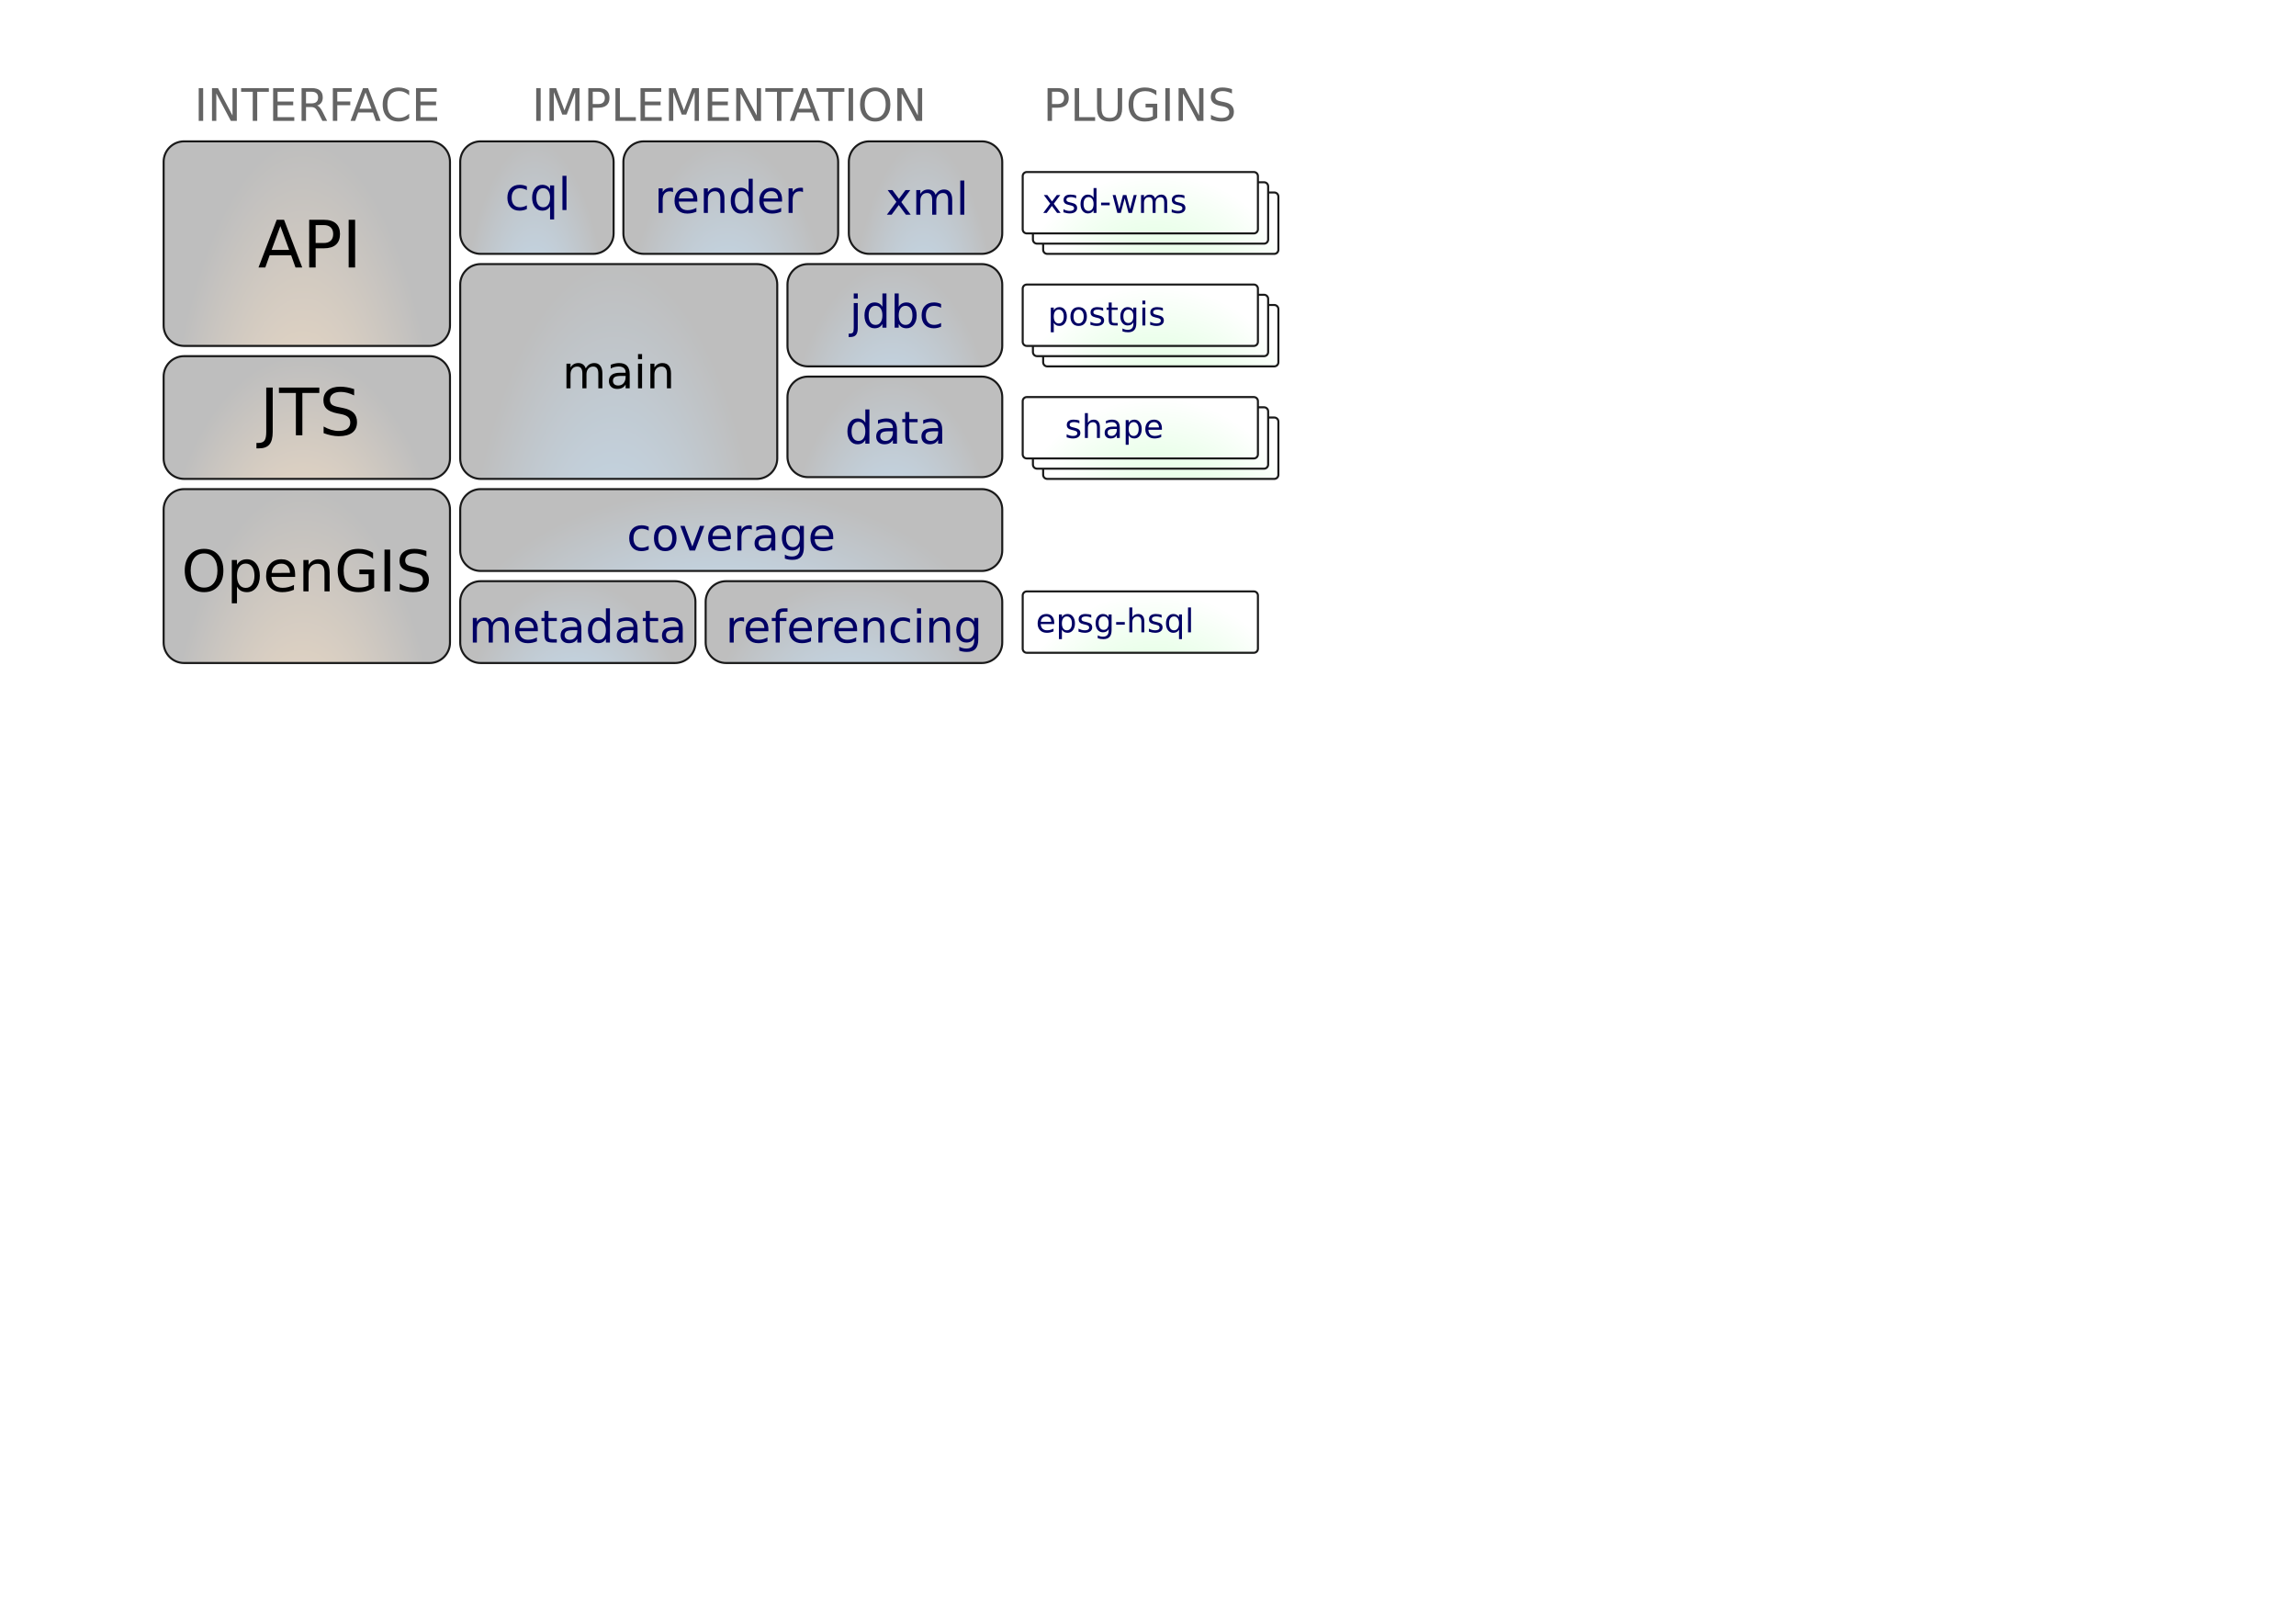
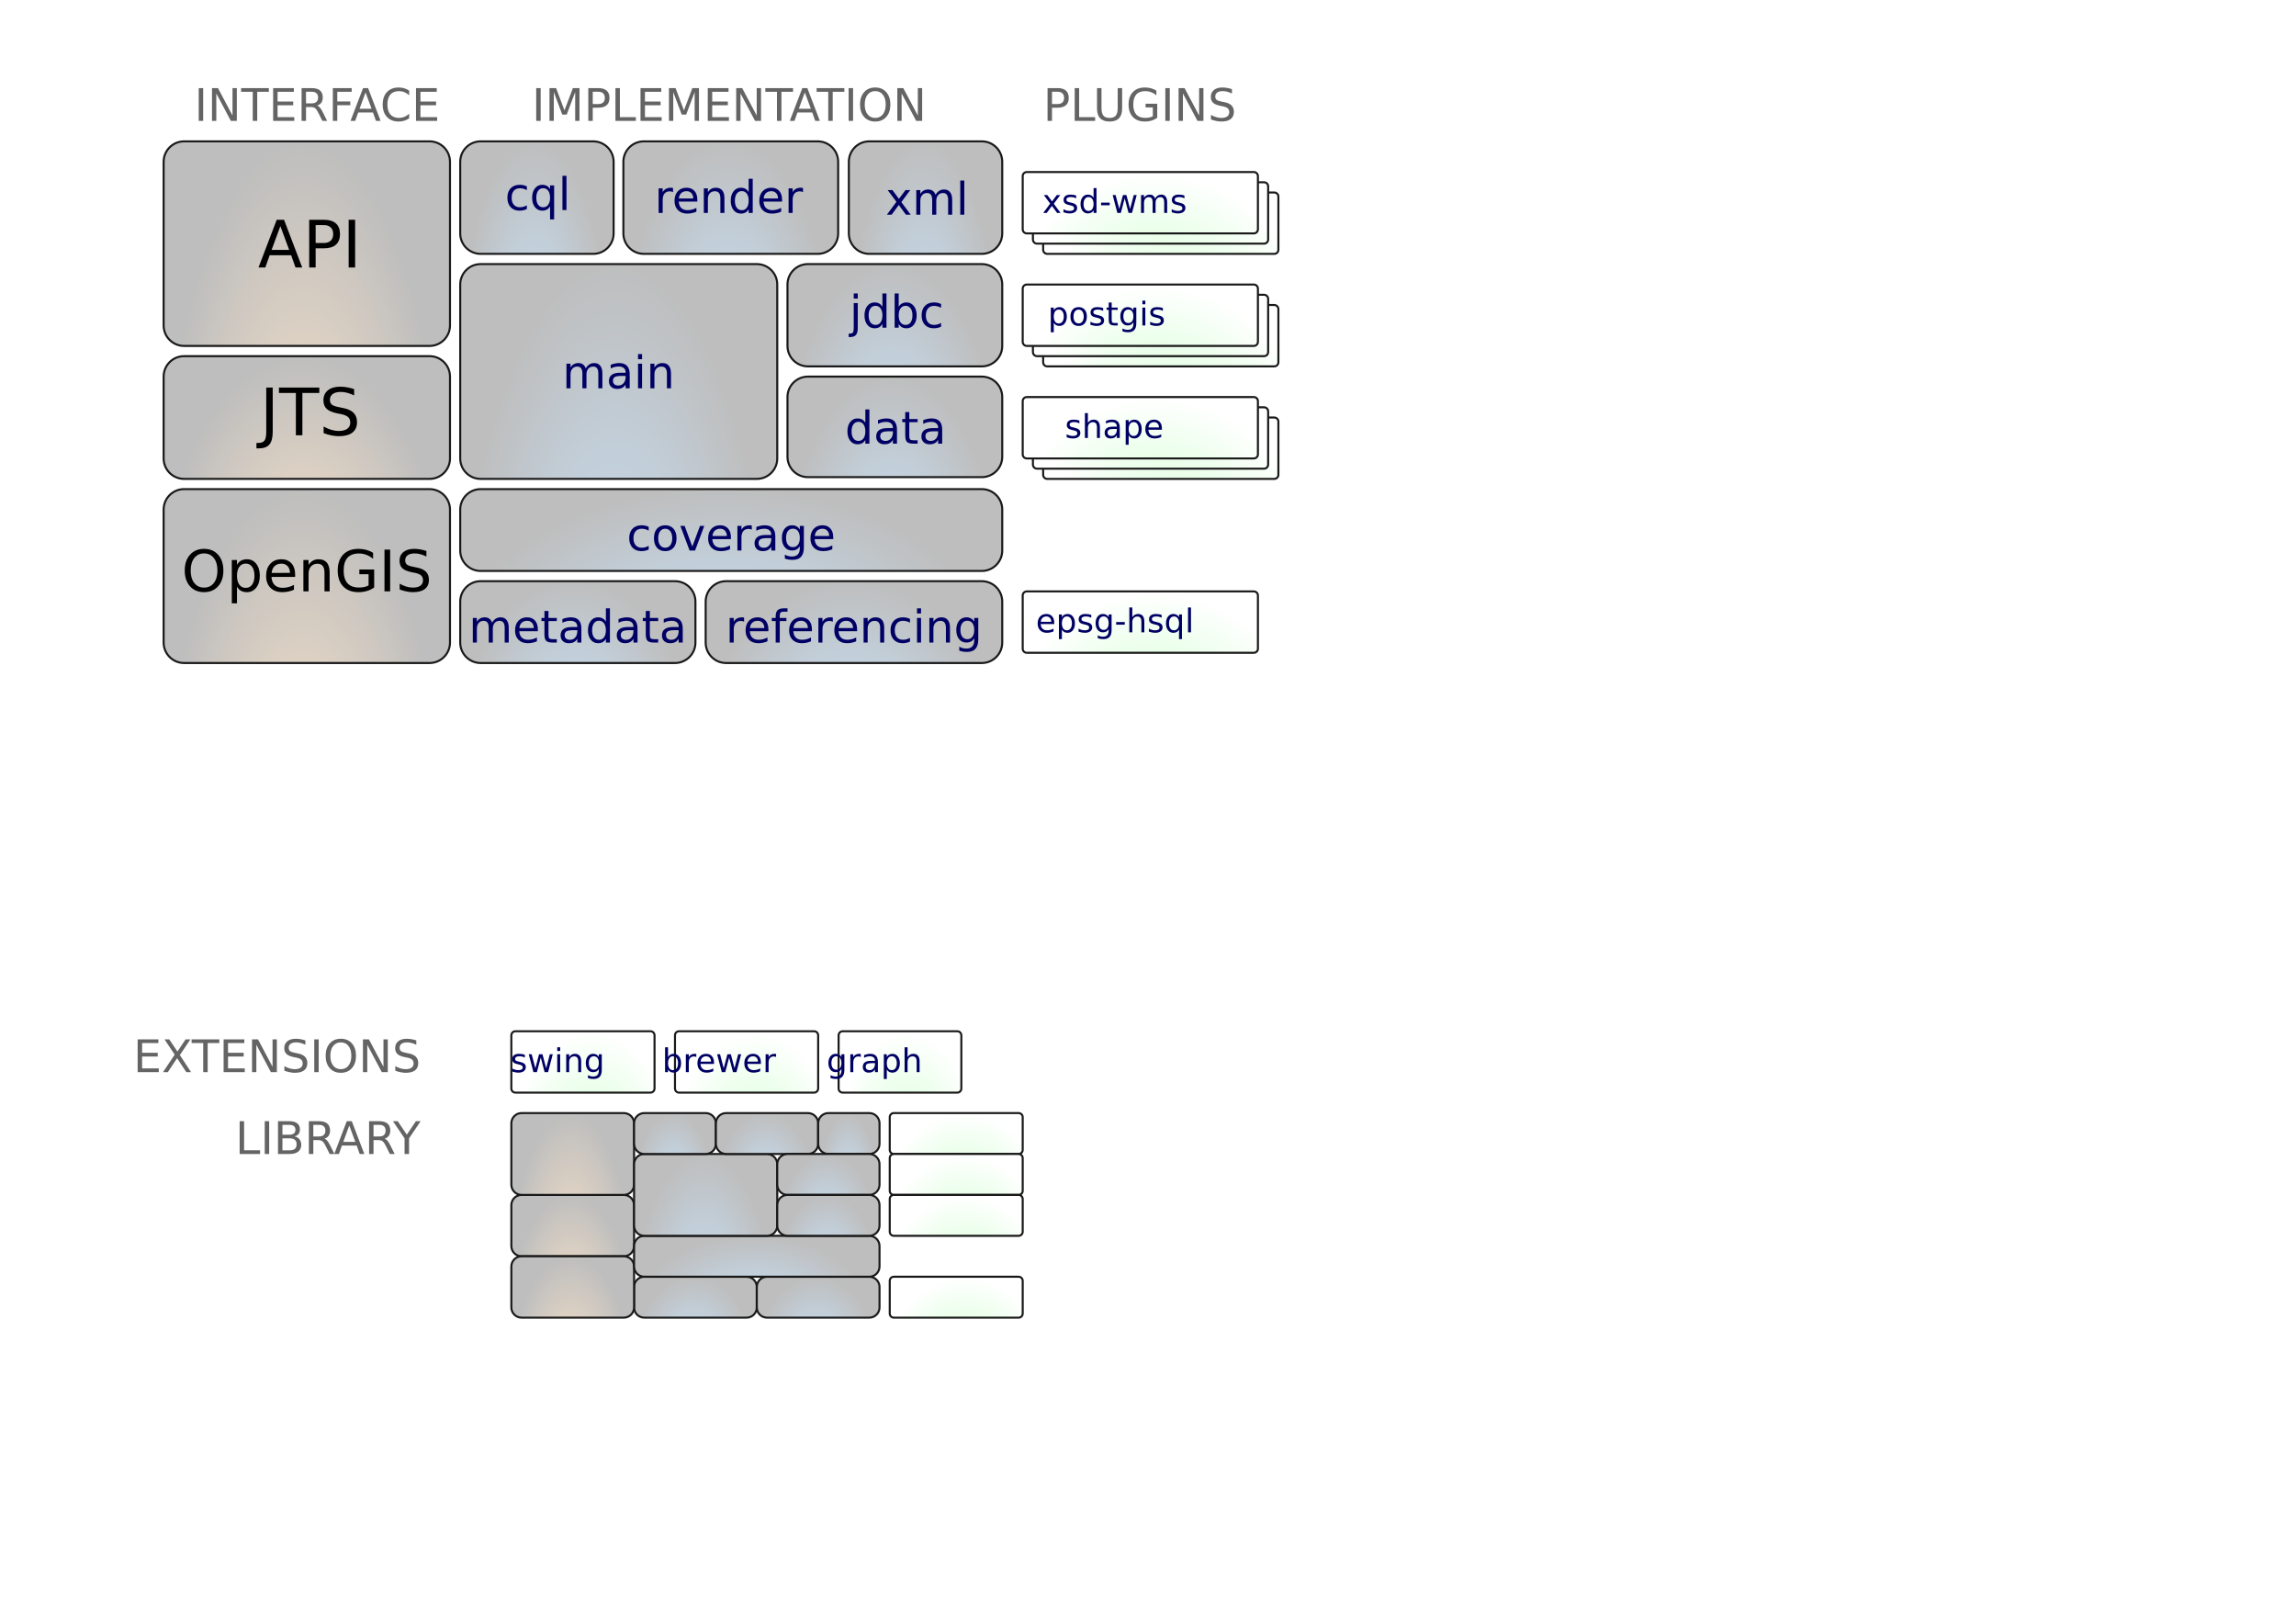
<svg xmlns="http://www.w3.org/2000/svg" xmlns:xlink="http://www.w3.org/1999/xlink" width="297mm" height="210mm" id="svg2987" version="1.1">
  <defs id="defs2989">
+     <marker orient="auto" refY="0.0" refX="0.0" id="Arrow1Mend" style="overflow:visible;">
+       <path id="path3796" d="M 0.0,0.0 L 5.0,-5.0 L -12.5,0.0 L 5.0,5.0 L 0.0,0.0 z " style="fill-rule:evenodd;stroke:#000000;stroke-width:1.0pt;marker-start:none;" transform="scale(0.4) rotate(180) translate(10,0)" />
+     </marker>
+     <marker orient="auto" refY="0.0" refX="0.0" id="Arrow1Lend" style="overflow:visible;">
+       <path id="path3790" d="M 0.0,0.0 L 5.0,-5.0 L -12.5,0.0 L 5.0,5.0 L 0.0,0.0 z " style="fill-rule:evenodd;stroke:#000000;stroke-width:1.0pt;marker-start:none;" transform="scale(0.8) rotate(180) translate(12.5,0)" />
+     </marker>
    <linearGradient id="linearGradient7658">
      <stop style="stop-color:#c8ffc8;stop-opacity:1;" offset="0" id="stop7660" />
      <stop style="stop-color:#ffffff;stop-opacity:1;" offset="1" id="stop7662" />
    </linearGradient>
    <linearGradient id="linearGradient4081">
      <stop id="stop4083" offset="0" style="stop-color:#c8e6ff;stop-opacity:1;" />
      <stop id="stop4085" offset="1" style="stop-color:#bebebe;stop-opacity:1;" />
    </linearGradient>
    <linearGradient id="linearGradient3787">
      <stop style="stop-color:#ffe6c8;stop-opacity:1;" offset="0" id="stop3789" />
      <stop style="stop-color:#bebebe;stop-opacity:1;" offset="1" id="stop3791" />
    </linearGradient>
    <radialGradient xlink:href="#linearGradient3787" id="radialGradient4011" gradientUnits="userSpaceOnUse" gradientTransform="matrix(1,0,0,2.569592,-1.999996,-181.8079)" cx="150" cy="234.094" fx="150" fy="234.094" r="70.5" />
    <radialGradient xlink:href="#linearGradient3787" id="radialGradient4016" gradientUnits="userSpaceOnUse" gradientTransform="matrix(1,0,0,1.81383,-2,-123.0131)" cx="150" cy="234.094" fx="150" fy="234.094" r="70.5" />
    <radialGradient xlink:href="#linearGradient3787" id="radialGradient4021" gradientUnits="userSpaceOnUse" gradientTransform="matrix(1,0,0,3.02305,-2,-426.0848)" cx="150" cy="234.094" fx="150" fy="234.094" r="70.5" />
    <radialGradient xlink:href="#linearGradient4081" id="radialGradient4025" gradientUnits="userSpaceOnUse" gradientTransform="matrix(1.892857,0,0,1.20922,69.78572,41.02278)" cx="150" cy="234.094" fx="150" fy="234.094" r="70.5" />
    <radialGradient xlink:href="#linearGradient4081" id="radialGradient4029" gradientUnits="userSpaceOnUse" gradientTransform="matrix(0.8214286,0,0,1.20922,157.6429,86.02278)" cx="150" cy="234.094" fx="150" fy="234.094" r="70.5" />
    <radialGradient xlink:href="#linearGradient4081" id="radialGradient4073" gradientUnits="userSpaceOnUse" gradientTransform="matrix(1.035714,0,0,1.20922,260.0714,86.02278)" cx="150" cy="234.094" fx="150" fy="234.094" r="70.5" />
    <radialGradient xlink:href="#linearGradient4081" id="radialGradient4089" gradientUnits="userSpaceOnUse" gradientTransform="matrix(1.107143,0,0,3.174202,134.2143,-390.8437)" cx="150" cy="234.094" fx="150" fy="234.094" r="70.5" />
    <radialGradient xlink:href="#linearGradient4081" id="radialGradient4097" gradientUnits="userSpaceOnUse" gradientTransform="matrix(0.5357143,0,0,1.662677,181.0714,-203.2541)" cx="150" cy="234.094" fx="150" fy="234.094" r="70.5" />
    <radialGradient xlink:href="#linearGradient4081" id="radialGradient4109" gradientUnits="userSpaceOnUse" gradientTransform="matrix(0.5357143,0,0,1.662677,371.0714,-203.2541)" cx="150" cy="234.094" fx="150" fy="234.094" r="70.5" />
    <radialGradient xlink:href="#linearGradient4081" id="radialGradient4117" gradientUnits="userSpaceOnUse" gradientTransform="matrix(0.7500001,0,0,1.485604,323.5,-59.24935)" cx="150" cy="234.094" fx="150" fy="234.094" r="70.5" />
    <radialGradient xlink:href="#linearGradient4081" id="radialGradient4125" gradientUnits="userSpaceOnUse" gradientTransform="matrix(0.7499999,0,0,1.511525,323.5,-118.4951)" cx="150" cy="234.094" fx="150" fy="234.094" r="70.5" />
    <radialGradient xlink:href="#linearGradient4081" id="radialGradient4129" gradientUnits="userSpaceOnUse" gradientTransform="matrix(0.75,0,0,1.662677,243.2754,-203.2541)" cx="150" cy="234.094" fx="150" fy="234.094" r="70.5" />
    <radialGradient xlink:href="#linearGradient7658" id="radialGradient7656" gradientUnits="userSpaceOnUse" gradientTransform="matrix(1.035714,0,0,1.058067,420.0714,120.7817)" cx="149.586" cy="234.685" fx="149.586" fy="234.685" r="70.5" />
    <radialGradient xlink:href="#linearGradient7658" id="radialGradient7666" gradientUnits="userSpaceOnUse" gradientTransform="matrix(1.035714,0,0,1.058067,415.0714,115.7817)" cx="149.586" cy="234.685" fx="149.586" fy="234.685" r="70.5" />
    <radialGradient xlink:href="#linearGradient7658" id="radialGradient7670" gradientUnits="userSpaceOnUse" gradientTransform="matrix(1.035714,0,0,1.058067,410.0714,115.7817)" cx="149.586" cy="234.685" fx="149.586" fy="234.685" r="70.5" />
    <radialGradient xlink:href="#linearGradient7658" id="radialGradient7678" gradientUnits="userSpaceOnUse" gradientTransform="matrix(1.035714,0,0,1.058067,420.0714,30.78174)" cx="149.586" cy="234.685" fx="149.586" fy="234.685" r="70.5" />
    <radialGradient xlink:href="#linearGradient7658" id="radialGradient7680" gradientUnits="userSpaceOnUse" gradientTransform="matrix(1.035714,0,0,1.058067,415.0714,25.78174)" cx="149.586" cy="234.685" fx="149.586" fy="234.685" r="70.5" />
    <radialGradient xlink:href="#linearGradient7658" id="radialGradient7682" gradientUnits="userSpaceOnUse" gradientTransform="matrix(1.035714,0,0,1.058067,410.0714,20.78174)" cx="149.586" cy="234.685" fx="149.586" fy="234.685" r="70.5" />
    <radialGradient xlink:href="#linearGradient7658" id="radialGradient7702" gradientUnits="userSpaceOnUse" gradientTransform="matrix(1.035714,0,0,1.058067,420.0714,-24.21826)" cx="149.586" cy="234.685" fx="149.586" fy="234.685" r="70.5" />
    <radialGradient xlink:href="#linearGradient7658" id="radialGradient7704" gradientUnits="userSpaceOnUse" gradientTransform="matrix(1.035714,0,0,1.058067,415.0714,-29.21826)" cx="149.586" cy="234.685" fx="149.586" fy="234.685" r="70.5" />
    <radialGradient xlink:href="#linearGradient7658" id="radialGradient7706" gradientUnits="userSpaceOnUse" gradientTransform="matrix(1.035714,0,0,1.058067,410.0714,-34.21826)" cx="149.586" cy="234.685" fx="149.586" fy="234.685" r="70.5" />
    <radialGradient xlink:href="#linearGradient7658" id="radialGradient7718" gradientUnits="userSpaceOnUse" gradientTransform="matrix(1.035714,0,0,1.058067,420.0714,-79.21826)" cx="149.586" cy="234.685" fx="149.586" fy="234.685" r="70.5" />
    <radialGradient xlink:href="#linearGradient7658" id="radialGradient7720" gradientUnits="userSpaceOnUse" gradientTransform="matrix(1.035714,0,0,1.058067,415.0714,-84.21826)" cx="149.586" cy="234.685" fx="149.586" fy="234.685" r="70.5" />
    <radialGradient xlink:href="#linearGradient7658" id="radialGradient7722" gradientUnits="userSpaceOnUse" gradientTransform="matrix(1.035714,0,0,1.058067,410.0714,-89.21826)" cx="149.586" cy="234.685" fx="149.586" fy="234.685" r="70.5" />
+     <radialGradient xlink:href="#linearGradient4081" id="radialGradient2918" gradientUnits="userSpaceOnUse" gradientTransform="matrix(0.4285714,0,0,0.6046099,274.8571,525.0586)" cx="150" cy="234.094" fx="150" fy="234.094" r="70.5" />
+     <radialGradient xlink:href="#linearGradient3787" id="radialGradient2932" gradientUnits="userSpaceOnUse" gradientTransform="matrix(0.4285714,0,0,0.9069149,214.8571,435.5407)" cx="150" cy="234.094" fx="150" fy="234.094" r="70.5" />
+     <radialGradient xlink:href="#linearGradient3787" id="radialGradient2936" gradientUnits="userSpaceOnUse" gradientTransform="matrix(0.4285714,0,0,1.20922,214.8571,346.0228)" cx="150" cy="234.094" fx="150" fy="234.094" r="70.5" />
+     <radialGradient xlink:href="#linearGradient3787" id="radialGradient2940" gradientUnits="userSpaceOnUse" gradientTransform="matrix(0.4285714,0,0,0.9069149,214.8571,465.5407)" cx="150" cy="234.094" fx="150" fy="234.094" r="70.5" />
+     <radialGradient xlink:href="#linearGradient7658" id="radialGradient2944" gradientUnits="userSpaceOnUse" gradientTransform="matrix(0.5854037,0,0,0.7053782,384.1708,428.5527)" cx="149.586" cy="234.685" fx="149.586" fy="234.685" r="70.5" />
+     <radialGradient xlink:href="#linearGradient7658" id="radialGradient2948" gradientUnits="userSpaceOnUse" gradientTransform="matrix(0.5854037,0,0,0.7053782,384.1708,448.5527)" cx="149.586" cy="234.685" fx="149.586" fy="234.685" r="70.5" />
+     <radialGradient xlink:href="#linearGradient7658" id="radialGradient2952" gradientUnits="userSpaceOnUse" gradientTransform="matrix(0.5854037,0,0,0.7053782,384.1708,468.5527)" cx="149.586" cy="234.685" fx="149.586" fy="234.685" r="70.5" />
+     <radialGradient xlink:href="#linearGradient7658" id="radialGradient2956" gradientUnits="userSpaceOnUse" gradientTransform="matrix(0.5854037,0,0,0.7053782,384.1708,508.5527)" cx="149.586" cy="234.685" fx="149.586" fy="234.685" r="70.5" />
+     <radialGradient xlink:href="#linearGradient4081" id="radialGradient3732" gradientUnits="userSpaceOnUse" gradientTransform="matrix(0.4285714,0,0,0.6046099,334.8571,525.0586)" cx="150" cy="234.094" fx="150" fy="234.094" r="70.5" />
+     <radialGradient xlink:href="#linearGradient4081" id="radialGradient3736" gradientUnits="userSpaceOnUse" gradientTransform="matrix(0.8571428,0,0,0.6046099,239.7143,505.0586)" cx="150" cy="234.094" fx="150" fy="234.094" r="70.5" />
+     <radialGradient xlink:href="#linearGradient4081" id="radialGradient3740" gradientUnits="userSpaceOnUse" gradientTransform="matrix(0.5,0,0,1.20922,269,366.0228)" cx="150" cy="234.094" fx="150" fy="234.094" r="70.5" />
+     <radialGradient xlink:href="#linearGradient4081" id="radialGradient3744" gradientUnits="userSpaceOnUse" gradientTransform="matrix(0.2857143,0,0,0.6046099,286.5714,445.0586)" cx="150" cy="234.094" fx="150" fy="234.094" r="70.5" />
+     <radialGradient xlink:href="#linearGradient4081" id="radialGradient3748" gradientUnits="userSpaceOnUse" gradientTransform="matrix(0.3571428,0,0,0.6046099,320.7143,445.0586)" cx="150" cy="234.094" fx="150" fy="234.094" r="70.5" />
+     <radialGradient xlink:href="#linearGradient4081" id="radialGradient3752" gradientUnits="userSpaceOnUse" gradientTransform="matrix(0.2142857,0,0,0.6046099,382.4286,445.0586)" cx="150" cy="234.094" fx="150" fy="234.094" r="70.5" />
+     <radialGradient xlink:href="#linearGradient4081" id="radialGradient3756" gradientUnits="userSpaceOnUse" gradientTransform="matrix(0.3571428,0,0,0.6046099,350.7143,465.0586)" cx="150" cy="234.094" fx="150" fy="234.094" r="70.5" />
+     <radialGradient xlink:href="#linearGradient4081" id="radialGradient3760" gradientUnits="userSpaceOnUse" gradientTransform="matrix(0.3571428,0,0,0.6046099,350.7143,485.0586)" cx="150" cy="234.094" fx="150" fy="234.094" r="70.5" />
+     <radialGradient xlink:href="#linearGradient7658" id="radialGradient4608" gradientUnits="userSpaceOnUse" gradientTransform="matrix(0.6304348,0,0,1.058067,195.2609,330.7817)" cx="149.586" cy="234.685" fx="149.586" fy="234.685" r="70.5" />
+     <radialGradient xlink:href="#linearGradient7658" id="radialGradient4620" gradientUnits="userSpaceOnUse" gradientTransform="matrix(0.6304348,0,0,1.058067,275.2609,330.7817)" cx="149.586" cy="234.685" fx="149.586" fy="234.685" r="70.5" />
+     <radialGradient xlink:href="#linearGradient7658" id="radialGradient4628" gradientUnits="userSpaceOnUse" gradientTransform="matrix(0.5403726,0,0,1.058067,363.0808,330.7817)" cx="149.586" cy="234.685" fx="149.586" fy="234.685" r="70.5" />
  </defs>
  <g id="layer1">
    <rect style="fill:url(#radialGradient4021);fill-opacity:1;stroke:#191919;stroke-width:1;stroke-linecap:butt;stroke-linejoin:round;stroke-opacity:1" id="rect3003" width="140" height="100" x="80" y="69.094" rx="10" ry="10" />
    <text xml:space="preserve" style="font-size:40px;font-style:normal;font-weight:normal;fill:#000000;fill-opacity:1;stroke:none;font-family:Bitstream Vera Sans;-inkscape-font-specification:Bitstream Vera Sans" x="126.133" y="130.759" id="text3799">
      <tspan style="font-size:32px;font-weight:normal;-inkscape-font-specification:Bitstream Vera Sans" id="tspan3801" x="126.133" y="130.759">API</tspan>
    </text>
    <rect ry="10" rx="10" y="174.094" x="80" height="60" width="140" id="rect3968" style="fill:url(#radialGradient4016);fill-opacity:1;stroke:#191919;stroke-width:1;stroke-linecap:butt;stroke-linejoin:round;stroke-opacity:1" />
    <text id="text3970" y="212.766" x="127.031" style="font-size:40px;font-style:normal;font-weight:normal;fill:#000000;fill-opacity:1;stroke:none;font-family:Bitstream Vera Sans" xml:space="preserve">
      <tspan style="font-size:32px" y="212.766" x="127.031" id="tspan3972">JTS</tspan>
    </text>
    <rect style="fill:url(#radialGradient4011);fill-opacity:1;stroke:#191919;stroke-width:1;stroke-linecap:butt;stroke-linejoin:round;stroke-opacity:1" id="rect4000" width="140" height="85" x="80" y="239.094" rx="10" ry="10" />
    <text xml:space="preserve" style="font-size:40px;font-style:normal;font-weight:normal;fill:#000000;fill-opacity:1;stroke:none;font-family:Bitstream Vera Sans" x="88.743" y="289.073" id="text4002">
      <tspan style="font-size:28px" id="tspan4004" x="88.743" y="289.073">OpenGIS</tspan>
    </text>
    <rect ry="10" rx="10" y="239.094" x="225" height="40" width="265" id="rect4023" style="fill:url(#radialGradient4025);fill-opacity:1;stroke:#191919;stroke-width:1;stroke-linecap:butt;stroke-linejoin:round;stroke-opacity:1" />
    <rect style="fill:url(#radialGradient4029);fill-opacity:1.0;stroke:#191919;stroke-width:1;stroke-linecap:butt;stroke-linejoin:round;stroke-opacity:1" id="rect4027" width="115" height="40" x="225" y="284.094" rx="10" ry="10" />
    <text xml:space="preserve" style="font-size:22px;font-style:normal;font-weight:normal;fill:#000064;fill-opacity:1;stroke:none;font-family:Bitstream Vera Sans" x="229.16" y="314.094" id="text4031">
      <tspan id="tspan4033" x="229.16" y="314.094" style="font-size:22px;fill:#000064;fill-opacity:1">metadata</tspan>
    </text>
    <text xml:space="preserve" style="font-size:22px;font-style:normal;font-weight:normal;fill:#000064;fill-opacity:1;stroke:none;font-family:Bitstream Vera Sans" x="306.41" y="269.094" id="text4063">
      <tspan id="tspan4065" x="306.41" y="269.094">coverage</tspan>
    </text>
    <rect ry="10" rx="10" y="284.094" x="345" height="40" width="145" id="rect4067" style="fill:url(#radialGradient4073);fill-opacity:1;stroke:#191919;stroke-width:1;stroke-linecap:butt;stroke-linejoin:round;stroke-opacity:1" />
    <text id="text4069" y="314.094" x="354.744" style="font-size:22px;font-style:normal;font-weight:normal;fill:#000064;fill-opacity:1;stroke:none;font-family:Bitstream Vera Sans" xml:space="preserve">
      <tspan style="font-size:22px;fill:#000064;fill-opacity:1" y="314.094" x="354.744" id="tspan4071">referencing</tspan>
    </text>
    <rect style="fill:url(#radialGradient4089);fill-opacity:1;stroke:#191919;stroke-width:1;stroke-linecap:butt;stroke-linejoin:round;stroke-opacity:1" id="rect4087" width="155" height="105" x="225" y="129.094" rx="10" ry="10" />
-     <text id="text4091" y="189.796" x="274.946" style="font-size:22px;font-style:normal;font-weight:normal;fill:#000000;fill-opacity:1;stroke:none;font-family:Bitstream Vera Sans" xml:space="preserve">
+     <text id="text4091" y="189.796" x="274.946" style="font-size:22px;font-style:normal;font-weight:normal;fill:#000064;fill-opacity:1;stroke:none;font-family:Bitstream Vera Sans" xml:space="preserve">
      <tspan y="189.796" x="274.946" id="tspan4093">main</tspan>
    </text>
    <rect ry="10" rx="10" y="69.094" x="225" height="55" width="75" id="rect4095" style="fill:url(#radialGradient4097);fill-opacity:1;stroke:#191919;stroke-width:1;stroke-linecap:butt;stroke-linejoin:round;stroke-opacity:1" />
    <text xml:space="preserve" style="font-size:22px;font-style:normal;font-weight:normal;fill:#000064;fill-opacity:1;stroke:none;font-family:Bitstream Vera Sans" x="246.849" y="102.664" id="text4099">
      <tspan id="tspan4101" x="246.849" y="102.664">cql</tspan>
    </text>
    <rect style="fill:url(#radialGradient4109);fill-opacity:1;stroke:#191919;stroke-width:1;stroke-linecap:butt;stroke-linejoin:round;stroke-opacity:1" id="rect4103" width="75" height="55" x="415" y="69.094" rx="10" ry="10" />
    <text id="text4105" y="104.952" x="432.949" style="font-size:22px;font-style:normal;font-weight:normal;fill:#000064;fill-opacity:1;stroke:none;font-family:Bitstream Vera Sans" xml:space="preserve">
      <tspan y="104.952" x="432.949" id="tspan4107">xml</tspan>
    </text>
    <rect ry="10" rx="10" y="184.094" x="385" height="49.143" width="105" id="rect4111" style="fill:url(#radialGradient4117);fill-opacity:1;stroke:#191919;stroke-width:1;stroke-linecap:butt;stroke-linejoin:round;stroke-opacity:1" />
    <text xml:space="preserve" style="font-size:22px;font-style:normal;font-weight:normal;fill:#000064;fill-opacity:1;stroke:none;font-family:Bitstream Vera Sans" x="413.083" y="216.867" id="text4113">
      <tspan id="tspan4115" x="413.083" y="216.867">data</tspan>
    </text>
    <rect style="fill:url(#radialGradient4125);fill-opacity:1;stroke:#191919;stroke-width:1;stroke-linecap:butt;stroke-linejoin:round;stroke-opacity:1" id="rect4119" width="105" height="50" x="385" y="129.094" rx="10" ry="10" />
    <text id="text4121" y="160.164" x="415.317" style="font-size:22px;font-style:normal;font-weight:normal;fill:#000064;fill-opacity:1;stroke:none;font-family:Bitstream Vera Sans" xml:space="preserve">
      <tspan y="160.164" x="415.317" id="tspan4123">jdbc</tspan>
    </text>
    <rect ry="10" rx="10" y="69.094" x="304.775" height="55" width="105" id="rect4127" style="fill:url(#radialGradient4129);fill-opacity:1;stroke:#191919;stroke-width:1;stroke-linecap:butt;stroke-linejoin:round;stroke-opacity:1" />
    <text xml:space="preserve" style="font-size:22px;font-style:normal;font-weight:normal;fill:#000064;fill-opacity:1;stroke:none;font-family:Bitstream Vera Sans" x="320" y="104.094" id="text4131">
      <tspan id="tspan4133" x="320" y="104.094">render</tspan>
    </text>
    <text xml:space="preserve" style="font-size:22px;font-style:normal;font-weight:normal;fill:#96ff00;fill-opacity:1;stroke:none;font-family:Bitstream Vera Sans" x="95" y="59.094" id="text4135">
      <tspan id="tspan4137" x="95" y="59.094" style="fill:#646464;fill-opacity:1">INTERFACE</tspan>
    </text>
    <text id="text4139" y="59.094" x="260" style="font-size:22px;font-style:normal;font-weight:normal;fill:#96ff00;fill-opacity:1;stroke:none;font-family:Bitstream Vera Sans" xml:space="preserve">
      <tspan style="fill:#646464;fill-opacity:1" y="59.094" x="260" id="tspan4141">IMPLEMENTATION</tspan>
    </text>
    <text xml:space="preserve" style="font-size:22px;font-style:normal;font-weight:normal;fill:#96ff00;fill-opacity:1;stroke:none;font-family:Bitstream Vera Sans;-inkscape-font-specification:Bitstream Vera Sans" x="510" y="59.094" id="text4143">
      <tspan id="tspan4145" x="510" y="59.094" style="fill:#646464;fill-opacity:1;-inkscape-font-specification:Bitstream Vera Sans;font-weight:normal">PLUGINS</tspan>
    </text>
    <rect style="fill:url(#radialGradient7670);fill-opacity:1;stroke:#191919;stroke-width:1;stroke-linecap:butt;stroke-linejoin:round;stroke-opacity:1" id="rect7668" width="115" height="30" x="500" y="289.094" rx="2" ry="2" />
    <rect ry="2" rx="2" y="204.094" x="510" height="30" width="115" id="rect7672" style="fill:url(#radialGradient7678);fill-opacity:1;stroke:#191919;stroke-width:1;stroke-linecap:butt;stroke-linejoin:round;stroke-opacity:1" />
    <rect style="fill:url(#radialGradient7680);fill-opacity:1;stroke:#191919;stroke-width:1;stroke-linecap:butt;stroke-linejoin:round;stroke-opacity:1" id="rect7674" width="115" height="30" x="505" y="199.094" rx="2" ry="2" />
    <rect ry="2" rx="2" y="194.094" x="500" height="30" width="115" id="rect7676" style="fill:url(#radialGradient7682);fill-opacity:1;stroke:#191919;stroke-width:1;stroke-linecap:butt;stroke-linejoin:round;stroke-opacity:1" />
    <text xml:space="preserve" style="font-size:16px;font-style:normal;font-weight:normal;text-align:center;text-anchor:middle;fill:#000064;fill-opacity:1;stroke:none;font-family:Bitstream Vera Sans" x="557.477" y="214.094" id="text7684">
      <tspan id="tspan7686" x="557.477" y="214.094" style="font-size:16px;text-align:center;text-anchor:middle">shape</tspan>
    </text>
    <text id="text7688" y="309.094" x="557.805" style="font-size:16px;font-style:normal;font-weight:normal;text-align:center;text-anchor:middle;fill:#000064;fill-opacity:1;stroke:none;font-family:Bitstream Vera Sans" xml:space="preserve">
      <tspan y="309.094" x="557.805" id="tspan7690" style="font-size:16px;text-align:center;text-anchor:middle">epsg-hsql</tspan>
    </text>
    <rect style="fill:url(#radialGradient7702);fill-opacity:1;stroke:#191919;stroke-width:1;stroke-linecap:butt;stroke-linejoin:round;stroke-opacity:1" id="rect7692" width="115" height="30" x="510" y="149.094" rx="2" ry="2" />
    <rect ry="2" rx="2" y="144.094" x="505" height="30" width="115" id="rect7694" style="fill:url(#radialGradient7704);fill-opacity:1;stroke:#191919;stroke-width:1;stroke-linecap:butt;stroke-linejoin:round;stroke-opacity:1" />
    <rect style="fill:url(#radialGradient7706);fill-opacity:1;stroke:#191919;stroke-width:1;stroke-linecap:butt;stroke-linejoin:round;stroke-opacity:1" id="rect7696" width="115" height="30" x="500" y="139.094" rx="2" ry="2" />
    <text id="text7698" y="159.094" x="553.75" style="font-size:16px;font-style:normal;font-weight:normal;text-align:center;text-anchor:middle;fill:#000064;fill-opacity:1;stroke:none;font-family:Bitstream Vera Sans" xml:space="preserve">
      <tspan y="159.094" x="553.75" id="tspan7700" style="font-size:16px;text-align:center;text-anchor:middle">postgis</tspan>
    </text>
    <rect ry="2" rx="2" y="94.094" x="510" height="30" width="115" id="rect7708" style="fill:url(#radialGradient7718);fill-opacity:1;stroke:#191919;stroke-width:1;stroke-linecap:butt;stroke-linejoin:round;stroke-opacity:1" />
    <rect style="fill:url(#radialGradient7720);fill-opacity:1;stroke:#191919;stroke-width:1;stroke-linecap:butt;stroke-linejoin:round;stroke-opacity:1" id="rect7710" width="115" height="30" x="505" y="89.094" rx="2" ry="2" />
    <rect ry="2" rx="2" y="84.094" x="500" height="30" width="115" id="rect7712" style="fill:url(#radialGradient7722);fill-opacity:1;stroke:#191919;stroke-width:1;stroke-linecap:butt;stroke-linejoin:round;stroke-opacity:1" />
    <text xml:space="preserve" style="font-size:16px;font-style:normal;font-weight:normal;text-align:center;text-anchor:middle;fill:#000064;fill-opacity:1;stroke:none;font-family:Bitstream Vera Sans" x="557.664" y="104.094" id="text7714">
      <tspan id="tspan7716" x="557.664" y="104.094" style="font-size:16px;text-align:center;text-anchor:middle">xsd-wms</tspan>
    </text>
+     <rect ry="5" rx="5" y="624.094" x="310" height="20" width="60" id="rect2916" style="fill:url(#radialGradient2918);fill-opacity:1;stroke:#191919;stroke-width:1;stroke-linecap:butt;stroke-linejoin:round;stroke-opacity:1" />
+     <rect style="fill:url(#radialGradient2932);fill-opacity:1;stroke:#191919;stroke-width:1;stroke-linecap:butt;stroke-linejoin:round;stroke-opacity:1" id="rect2930" width="60" height="30" x="250" y="584.094" rx="5" ry="5" />
+     <rect ry="5" rx="5" y="544.094" x="250" height="40" width="60" id="rect2934" style="fill:url(#radialGradient2936);fill-opacity:1;stroke:#191919;stroke-width:1;stroke-linecap:butt;stroke-linejoin:round;stroke-opacity:1" />
+     <rect ry="5" rx="5" y="614.094" x="250" height="30" width="60" id="rect2938" style="fill:url(#radialGradient2940);fill-opacity:1;stroke:#191919;stroke-width:1;stroke-linecap:butt;stroke-linejoin:round;stroke-opacity:1" />
+     <rect ry="2" rx="2" y="544.094" x="435" height="20" width="65" id="rect2942" style="fill:url(#radialGradient2944);fill-opacity:1;stroke:#191919;stroke-width:1;stroke-linecap:butt;stroke-linejoin:round;stroke-opacity:1" />
+     <rect style="fill:url(#radialGradient2948);fill-opacity:1;stroke:#191919;stroke-width:1;stroke-linecap:butt;stroke-linejoin:round;stroke-opacity:1" id="rect2946" width="65" height="20" x="435" y="564.094" rx="2" ry="2" />
+     <rect ry="2" rx="2" y="584.094" x="435" height="20" width="65" id="rect2950" style="fill:url(#radialGradient2952);fill-opacity:1;stroke:#191919;stroke-width:1;stroke-linecap:butt;stroke-linejoin:round;stroke-opacity:1" />
+     <rect style="fill:url(#radialGradient2956);fill-opacity:1;stroke:#191919;stroke-width:1;stroke-linecap:butt;stroke-linejoin:round;stroke-opacity:1" id="rect2954" width="65" height="20" x="435" y="624.094" rx="2" ry="2" />
+     <rect style="fill:url(#radialGradient3732);fill-opacity:1;stroke:#191919;stroke-width:1;stroke-linecap:butt;stroke-linejoin:round;stroke-opacity:1" id="rect3730" width="60" height="20" x="370" y="624.094" rx="5" ry="5" />
+     <rect style="fill:url(#radialGradient3736);fill-opacity:1;stroke:#191919;stroke-width:1;stroke-linecap:butt;stroke-linejoin:round;stroke-opacity:1" id="rect3734" width="120" height="20" x="310" y="604.094" rx="5" ry="5" />
+     <rect ry="5" rx="5" y="564.094" x="310" height="40" width="70" id="rect3738" style="fill:url(#radialGradient3740);fill-opacity:1;stroke:#191919;stroke-width:1;stroke-linecap:butt;stroke-linejoin:round;stroke-opacity:1" />
+     <rect style="fill:url(#radialGradient3744);fill-opacity:1;stroke:#191919;stroke-width:1;stroke-linecap:butt;stroke-linejoin:round;stroke-opacity:1" id="rect3742" width="40" height="20" x="310" y="544.094" rx="5" ry="5" />
+     <rect ry="5" rx="5" y="544.094" x="350" height="20" width="50" id="rect3746" style="fill:url(#radialGradient3748);fill-opacity:1;stroke:#191919;stroke-width:1;stroke-linecap:butt;stroke-linejoin:round;stroke-opacity:1" />
+     <rect style="fill:url(#radialGradient3752);fill-opacity:1;stroke:#191919;stroke-width:1;stroke-linecap:butt;stroke-linejoin:round;stroke-opacity:1" id="rect3750" width="30" height="20" x="400" y="544.094" rx="5" ry="5" />
+     <rect style="fill:url(#radialGradient3756);fill-opacity:1;stroke:#191919;stroke-width:1;stroke-linecap:butt;stroke-linejoin:round;stroke-opacity:1" id="rect3754" width="50" height="20" x="380" y="564.094" rx="5" ry="5" />
+     <rect ry="5" rx="5" y="584.094" x="380" height="20" width="50" id="rect3758" style="fill:url(#radialGradient3760);fill-opacity:1;stroke:#191919;stroke-width:1;stroke-linecap:butt;stroke-linejoin:round;stroke-opacity:1" />
+     <text xml:space="preserve" style="font-size:22px;font-style:normal;font-weight:normal;text-align:end;text-anchor:end;fill:#96ff00;fill-opacity:1;stroke:none;font-family:Bitstream Vera Sans" x="240.578" y="564.094" id="text3770">
+       <tspan id="tspan3772" x="240.578" y="564.094" style="text-align:end;text-anchor:end;fill:#646464;fill-opacity:1">LIBRARY</tspan>
+     </text>
+     <text id="text3778" y="524.094" x="240.68" style="font-size:22px;font-style:normal;font-weight:normal;text-align:end;text-anchor:end;fill:#96ff00;fill-opacity:1;stroke:none;font-family:Bitstream Vera Sans" xml:space="preserve">
+       <tspan style="text-align:end;text-anchor:end;fill:#646464;fill-opacity:1" y="524.094" x="240.68" id="tspan3780">EXTENSIONS</tspan>
+     </text>
+     <rect style="fill:url(#radialGradient4608);fill-opacity:1;stroke:#191919;stroke-width:1;stroke-linecap:butt;stroke-linejoin:round;stroke-opacity:1" id="rect4606" width="70" height="30" x="250" y="504.094" rx="2" ry="2" />
+     <text id="text4610" y="524.094" x="285.293" style="font-size:16px;font-style:normal;font-weight:normal;text-align:center;text-anchor:middle;fill:#000064;fill-opacity:1;stroke:none;font-family:Bitstream Vera Sans" xml:space="preserve">
+       <tspan style="font-size:16px;text-align:center;text-anchor:middle" y="524.094" x="285.293" id="tspan4612">swing</tspan>
+     </text>
+     <rect ry="2" rx="2" y="504.094" x="330" height="30" width="70" id="rect4614" style="fill:url(#radialGradient4620);fill-opacity:1;stroke:#191919;stroke-width:1;stroke-linecap:butt;stroke-linejoin:round;stroke-opacity:1" />
+     <text xml:space="preserve" style="font-size:16px;font-style:normal;font-weight:normal;text-align:center;text-anchor:middle;fill:#000064;fill-opacity:1;stroke:none;font-family:Bitstream Vera Sans" x="364.281" y="524.094" id="text4616">
+       <tspan id="tspan4618" x="364.281" y="524.094" style="font-size:16px;text-align:center;text-anchor:middle">brewer</tspan>
+     </text>
+     <rect style="fill:url(#radialGradient4628);fill-opacity:1;stroke:#191919;stroke-width:1;stroke-linecap:butt;stroke-linejoin:round;stroke-opacity:1" id="rect4622" width="60" height="30" x="410" y="504.094" rx="2" ry="2" />
+     <text id="text4624" y="524.094" x="440.246" style="font-size:16px;font-style:normal;font-weight:normal;text-align:center;text-anchor:middle;fill:#000064;fill-opacity:1;stroke:none;font-family:Bitstream Vera Sans" xml:space="preserve">
+       <tspan style="font-size:16px;text-align:center;text-anchor:middle" y="524.094" x="440.246" id="tspan4626">graph</tspan>
+     </text>
  </g>
</svg>
